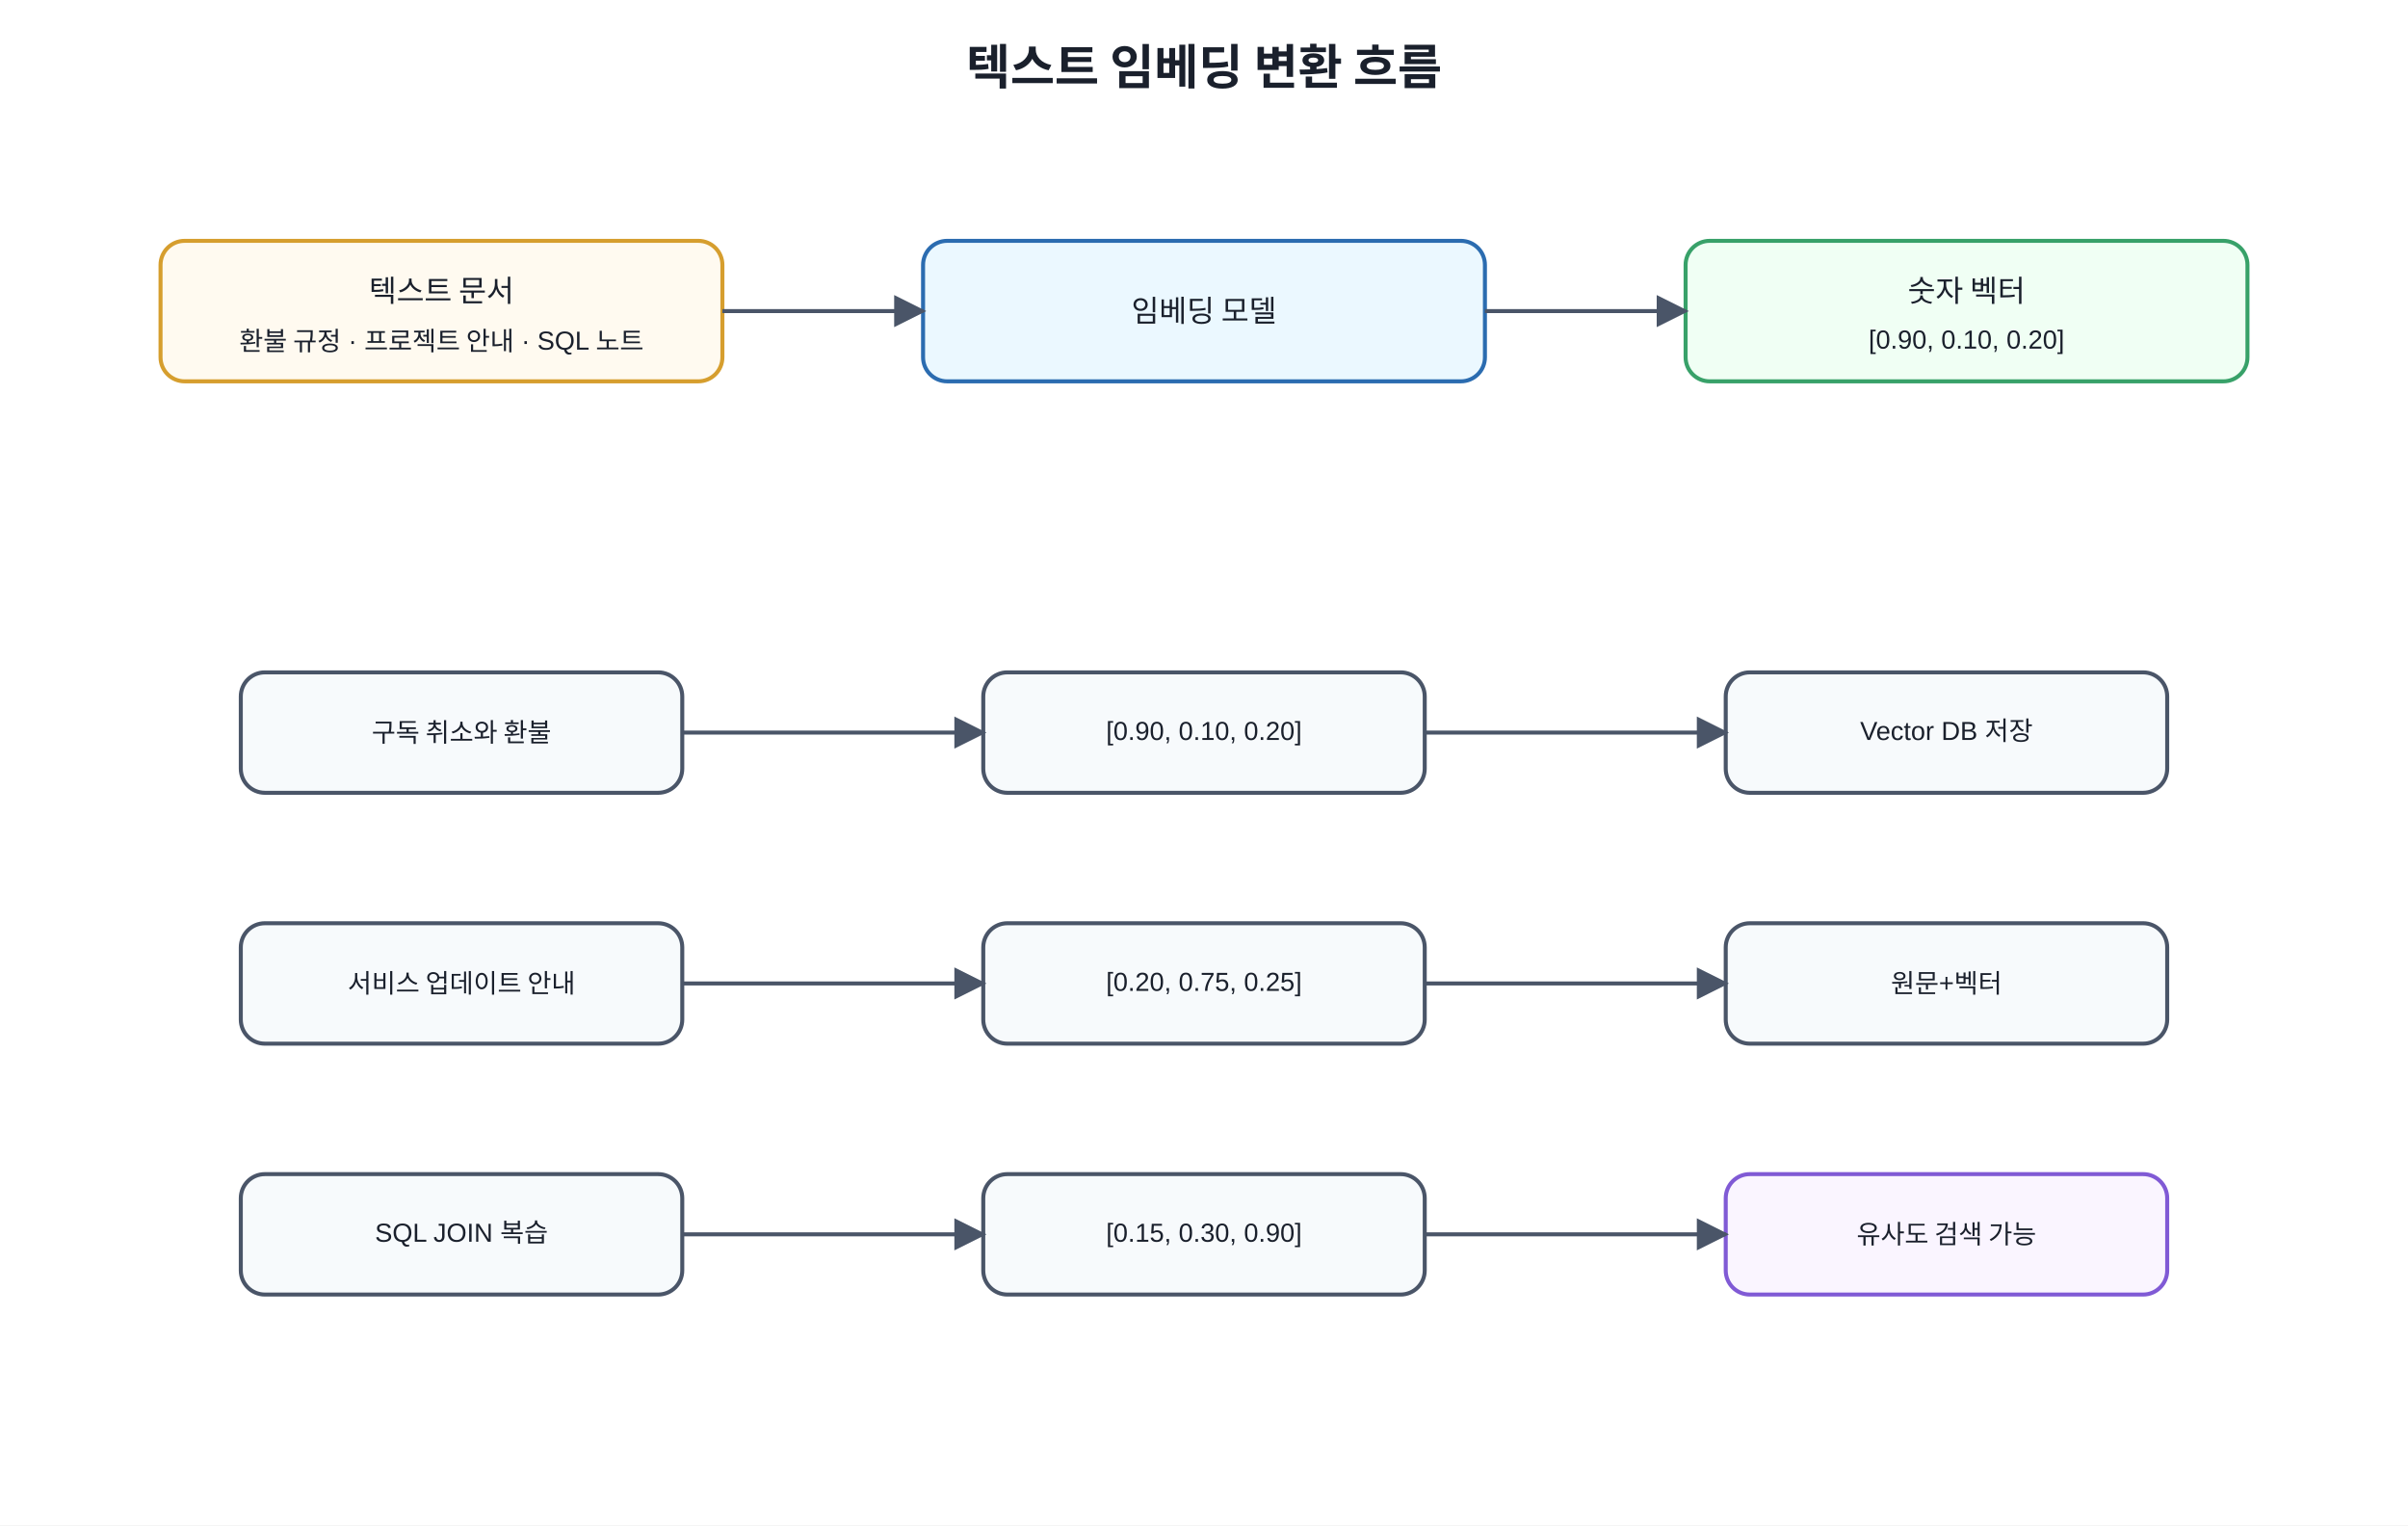
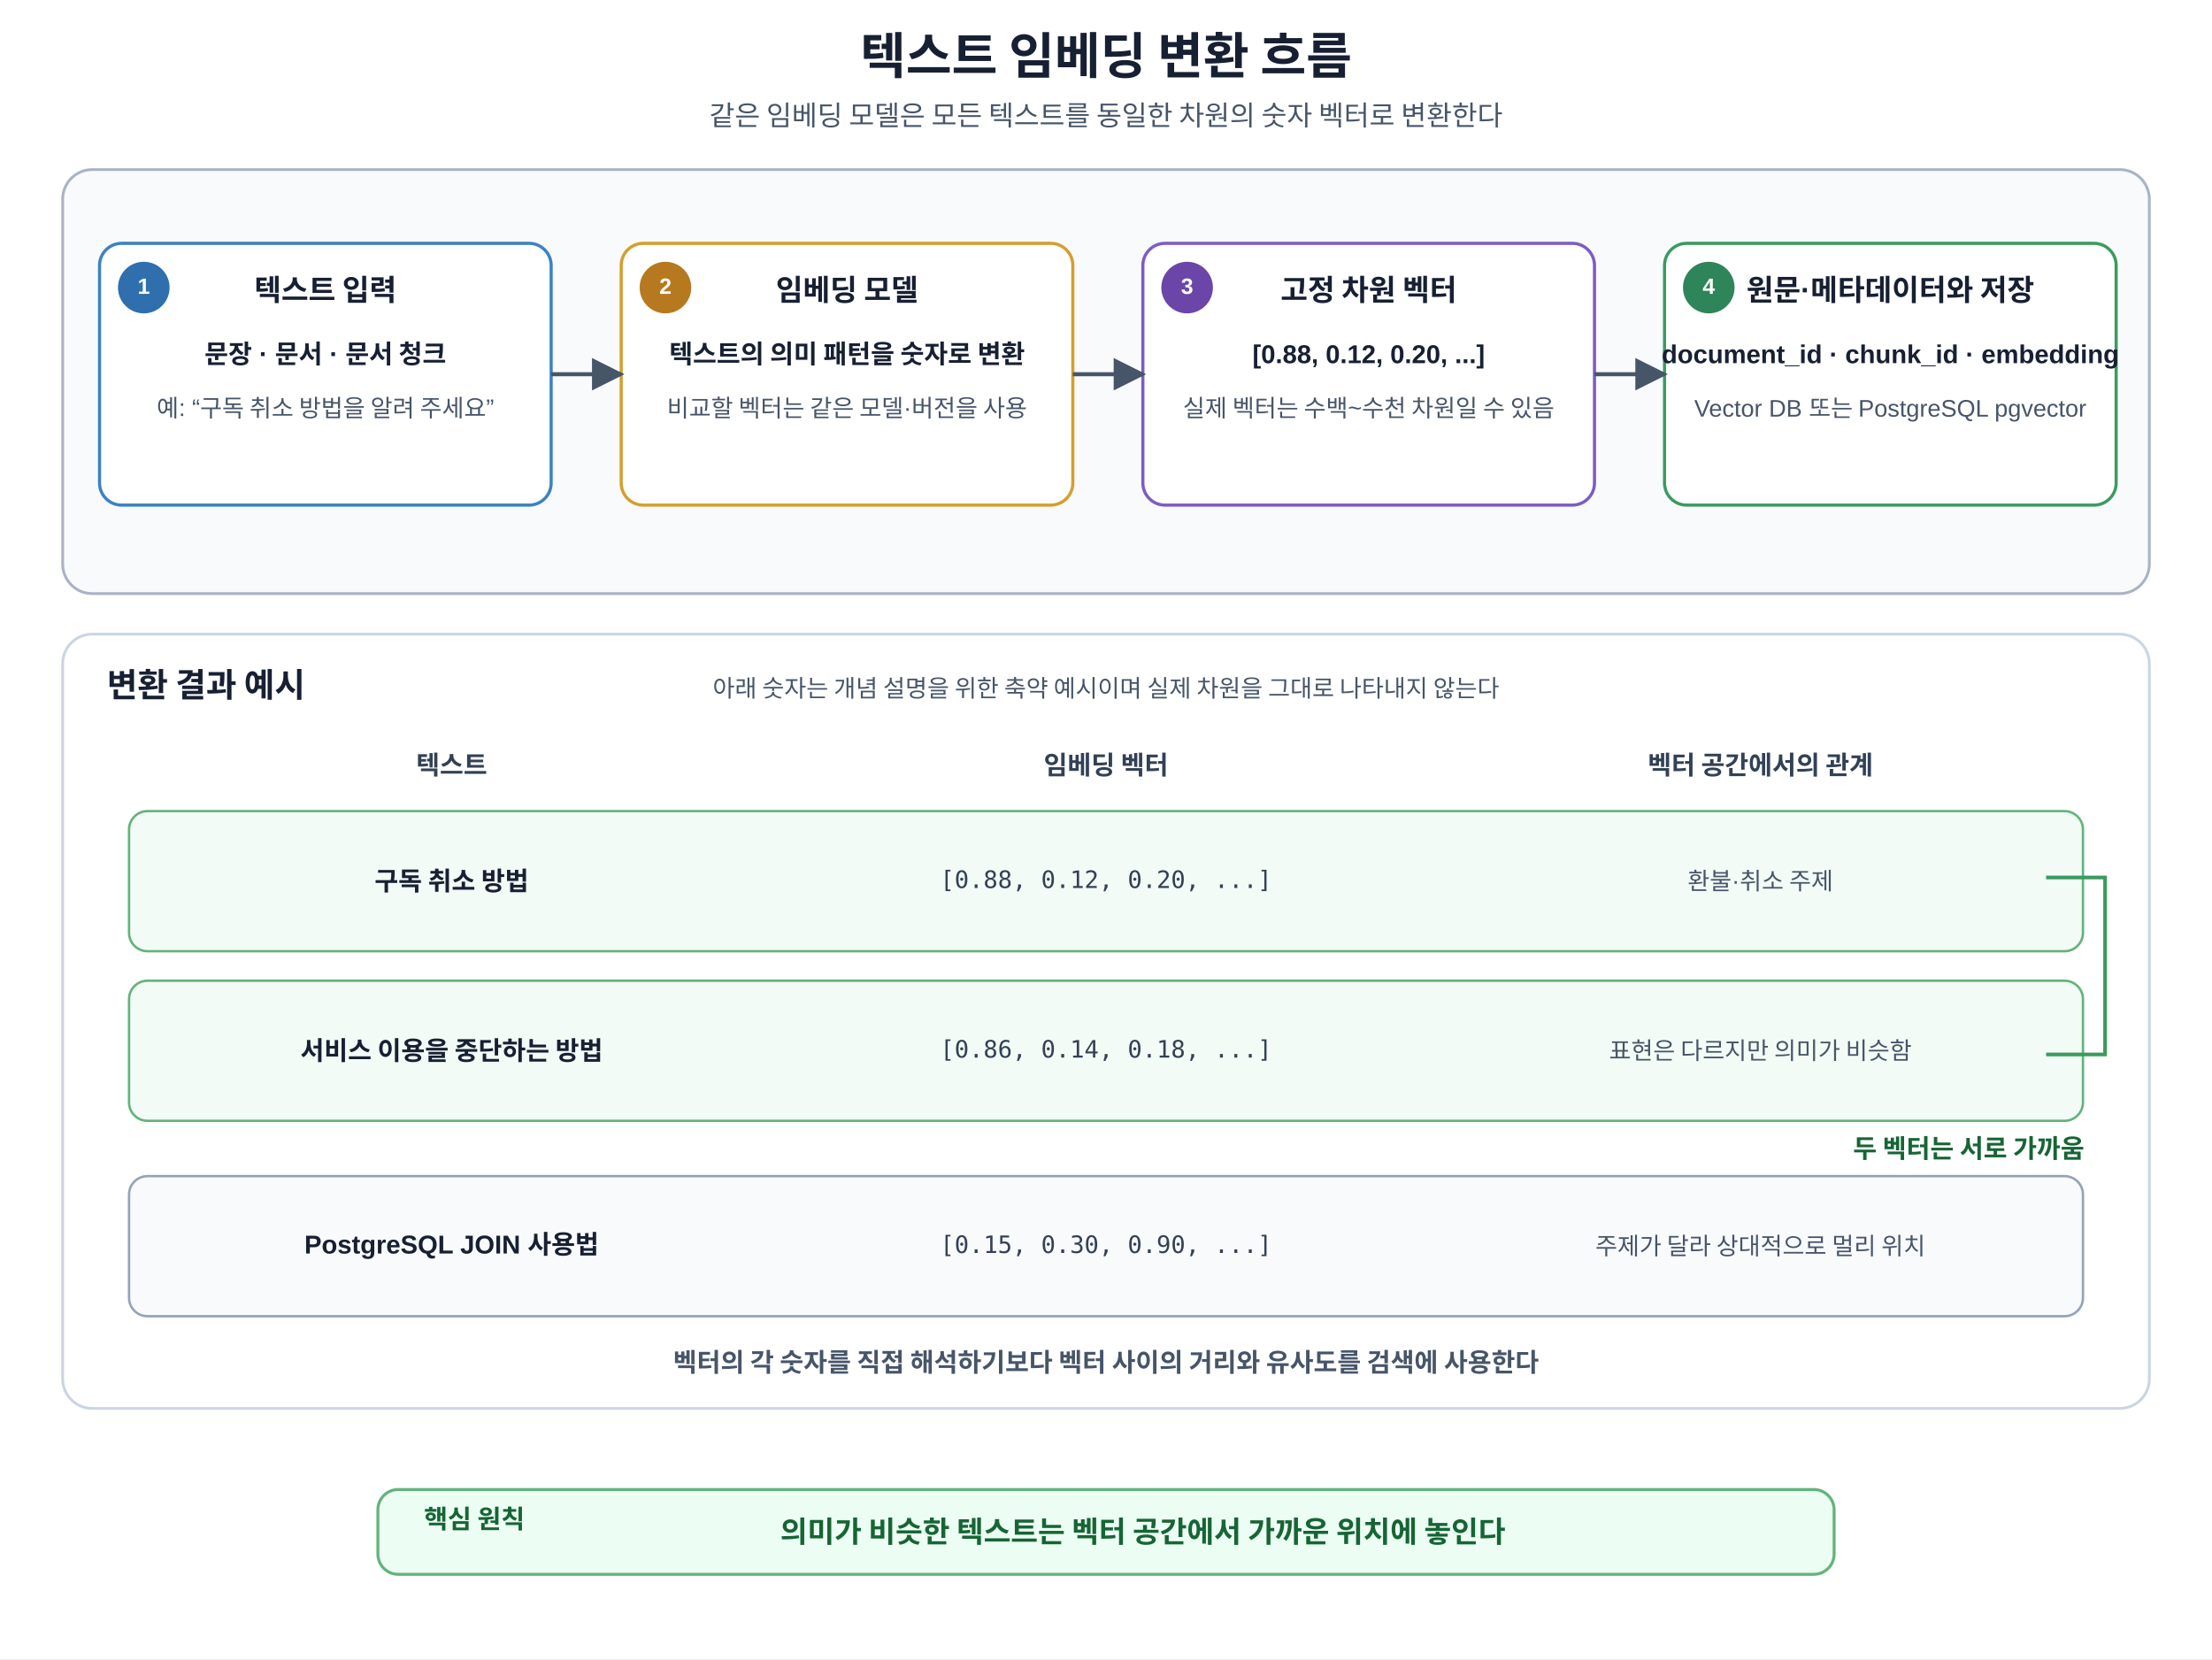
- <svg xmlns="http://www.w3.org/2000/svg" width="1200" height="760" viewBox="0 0 1200 760">
+ <svg xmlns="http://www.w3.org/2000/svg" width="1200" height="900" viewBox="0 0 1200 900" role="img" aria-labelledby="title desc">
  <defs>
-     <marker id="a" viewBox="0 0 10 10" refX="9" refY="5" markerWidth="8" markerHeight="8" orient="auto">
-       <path d="M0 0L10 5L0 10z" fill="#4a5568" />
+     <marker id="arrow" viewBox="0 0 10 10" refX="9" refY="5" markerWidth="8" markerHeight="8" orient="auto">
+       <path d="M 0 0 L 10 5 L 0 10 z" fill="#475569" />
    </marker>
-     <style>text{font-family:Malgun Gothic,Apple SD Gothic Neo,Noto Sans KR,Arial,sans-serif;fill:#1a202c}.t{font-size:24px;font-weight:700}.b{fill:#f7fafc;stroke:#4a5568;stroke-width:2;rx:12}.m{fill:#ebf8ff;stroke:#2b6cb0}.g{fill:#f0fff4;stroke:#38a169}.y{fill:#fffaf0;stroke:#d69e2e}.p{fill:#faf5ff;stroke:#805ad5}.l{font-size:15px;text-anchor:middle;dominant-baseline:middle}.s{font-size:13px;text-anchor:middle;dominant-baseline:middle}</style>
+     <style>
+       text{font-family:Malgun Gothic,Apple SD Gothic Neo,Noto Sans KR,Arial,sans-serif;fill:#172033}
+       .title{font-size:27px;font-weight:700;text-anchor:middle}
+       .subtitle{font-size:15px;text-anchor:middle;fill:#475569}
+       .stage-group{fill:#f8fafc;stroke:#a8b3c4;stroke-width:1.5;rx:16}
+       .stage{fill:#fff;stroke-width:1.7;rx:12}
+       .stage-input{stroke:#3b82c4}.stage-model{stroke:#d69e2e}.stage-vector{stroke:#7c5cc4}.stage-store{stroke:#3c9a5f}
+       .badge{font-size:12px;font-weight:700;fill:#fff;text-anchor:middle;dominant-baseline:middle}
+       .badge-input{fill:#2f6fad}.badge-model{fill:#b7791f}.badge-vector{fill:#6b46a8}.badge-store{fill:#2f855a}
+       .stage-title{font-size:16px;font-weight:700;text-anchor:middle}
+       .stage-main{font-size:14px;font-weight:600;text-anchor:middle}
+       .stage-sub{font-size:13px;text-anchor:middle;fill:#475569}
+       .arrow{stroke:#475569;stroke-width:2.2;fill:none;marker-end:url(#arrow)}
+       .example-group{fill:#fff;stroke:#cbd5e1;stroke-width:1.5;rx:16}
+       .example-title{font-size:18px;font-weight:700}
+       .header{font-size:14px;font-weight:700;text-anchor:middle;fill:#334155}
+       .row{fill:#fff;stroke:#cbd5e1;stroke-width:1.3;rx:10}
+       .row-similar{fill:#f2fbf5;stroke:#62b47a}
+       .row-other{fill:#f8fafc;stroke:#94a3b8}
+       .row-text{font-size:14px;font-weight:600;text-anchor:middle;dominant-baseline:middle}
+       .vector{font-family:Consolas,D2Coding,monospace;font-size:13px;text-anchor:middle;dominant-baseline:middle;fill:#334155}
+       .meaning{font-size:13px;text-anchor:middle;dominant-baseline:middle;fill:#475569}
+       .similar-label{font-size:14px;font-weight:700;text-anchor:middle;fill:#166534}
+       .other-label{font-size:14px;font-weight:700;text-anchor:middle;fill:#475569}
+       .note{font-size:13px;text-anchor:middle;fill:#475569}
+       .principle{fill:#ecfdf3;stroke:#62b47a;stroke-width:1.6;rx:11}
+       .principle-label{font-size:14px;font-weight:700;fill:#166534}
+       .principle-text{font-size:16px;font-weight:700;text-anchor:middle;dominant-baseline:middle;fill:#166534}
+     </style>
  </defs>
-   <rect width="100%" height="100%" fill="white" />
-   <text x="600" y="42" text-anchor="middle" class="t">텍스트 임베딩 변환 흐름</text>
-   <rect x="80" y="120" width="280" height="70" class="b y" />
-   <text x="220" y="145" class="l">텍스트 문서</text>
-   <text x="220" y="170" class="s">환불 규정 · 프로젝트 안내 · SQL 노트</text>
-   <rect x="460" y="120" width="280" height="70" class="b m" />
-   <text x="600" y="155" class="l">임베딩 모델</text>
-   <rect x="840" y="120" width="280" height="70" class="b g" />
-   <text x="980" y="145" class="l">숫자 벡터</text>
-   <text x="980" y="170" class="s">[0.90, 0.10, 0.20]</text>
-   <rect x="120" y="335" width="220" height="60" class="b" />
-   <text x="230" y="365" class="s">구독 취소와 환불</text>
-   <rect x="490" y="335" width="220" height="60" class="b" />
-   <text x="600" y="365" class="s">[0.90, 0.10, 0.20]</text>
-   <rect x="860" y="335" width="220" height="60" class="b" />
-   <text x="970" y="365" class="s">Vector DB 저장</text>
-   <rect x="120" y="460" width="220" height="60" class="b" />
-   <text x="230" y="490" class="s">서비스 업데이트 안내</text>
-   <rect x="490" y="460" width="220" height="60" class="b" />
-   <text x="600" y="490" class="s">[0.20, 0.75, 0.25]</text>
-   <rect x="860" y="460" width="220" height="60" class="b" />
-   <text x="970" y="490" class="s">원문+벡터</text>
-   <rect x="120" y="585" width="220" height="60" class="b" />
-   <text x="230" y="615" class="s">SQL JOIN 복습</text>
-   <rect x="490" y="585" width="220" height="60" class="b" />
-   <text x="600" y="615" class="s">[0.15, 0.30, 0.90]</text>
-   <rect x="860" y="585" width="220" height="60" class="b p" />
-   <text x="970" y="615" class="s">유사도 검색 가능</text>
-   <line x1="360" y1="155" x2="460" y2="155" stroke="#4a5568" stroke-width="2" marker-end="url(#a)" />
-   <line x1="740" y1="155" x2="840" y2="155" stroke="#4a5568" stroke-width="2" marker-end="url(#a)" />
-   <line x1="340" y1="365" x2="490" y2="365" stroke="#4a5568" stroke-width="2" marker-end="url(#a)" />
-   <line x1="710" y1="365" x2="860" y2="365" stroke="#4a5568" stroke-width="2" marker-end="url(#a)" />
-   <line x1="340" y1="490" x2="490" y2="490" stroke="#4a5568" stroke-width="2" marker-end="url(#a)" />
-   <line x1="710" y1="490" x2="860" y2="490" stroke="#4a5568" stroke-width="2" marker-end="url(#a)" />
-   <line x1="340" y1="615" x2="490" y2="615" stroke="#4a5568" stroke-width="2" marker-end="url(#a)" />
-   <line x1="710" y1="615" x2="860" y2="615" stroke="#4a5568" stroke-width="2" marker-end="url(#a)" />
+   <rect width="1200" height="900" fill="#fff" />
+   <text x="600" y="40" class="title">텍스트 임베딩 변환 흐름</text>
+   <text x="600" y="68" class="subtitle">같은 임베딩 모델은 모든 텍스트를 동일한 차원의 숫자 벡터로 변환한다</text>
+   <rect x="34" y="92" width="1132" height="230" class="stage-group" />
+   <rect x="54" y="132" width="245" height="142" class="stage stage-input" />
+   <circle cx="78" cy="156" r="14" class="badge-input" />
+   <text x="78" y="156" class="badge">1</text>
+   <text x="176.5" y="163" class="stage-title">텍스트 입력</text>
+   <text x="176.5" y="197" class="stage-main">문장 · 문서 · 문서 청크</text>
+   <text x="176.5" y="226" class="stage-sub">예: “구독 취소 방법을 알려 주세요”</text>
+   <rect x="337" y="132" width="245" height="142" class="stage stage-model" />
+   <circle cx="361" cy="156" r="14" class="badge-model" />
+   <text x="361" y="156" class="badge">2</text>
+   <text x="459.5" y="163" class="stage-title">임베딩 모델</text>
+   <text x="459.5" y="197" class="stage-main">텍스트의 의미 패턴을 숫자로 변환</text>
+   <text x="459.5" y="226" class="stage-sub">비교할 벡터는 같은 모델·버전을 사용</text>
+   <rect x="620" y="132" width="245" height="142" class="stage stage-vector" />
+   <circle cx="644" cy="156" r="14" class="badge-vector" />
+   <text x="644" y="156" class="badge">3</text>
+   <text x="742.5" y="163" class="stage-title">고정 차원 벡터</text>
+   <text x="742.5" y="197" class="stage-main">[0.88, 0.12, 0.20, ...]</text>
+   <text x="742.5" y="226" class="stage-sub">실제 벡터는 수백~수천 차원일 수 있음</text>
+   <rect x="903" y="132" width="245" height="142" class="stage stage-store" />
+   <circle cx="927" cy="156" r="14" class="badge-store" />
+   <text x="927" y="156" class="badge">4</text>
+   <text x="1025.5" y="163" class="stage-title">원문·메타데이터와 저장</text>
+   <text x="1025.5" y="197" class="stage-main">document_id · chunk_id · embedding</text>
+   <text x="1025.5" y="226" class="stage-sub">Vector DB 또는 PostgreSQL pgvector</text>
+   <path d="M 299 203 H 337" class="arrow" />
+   <path d="M 582 203 H 620" class="arrow" />
+   <path d="M 865 203 H 903" class="arrow" />
+   <rect x="34" y="344" width="1132" height="420" class="example-group" />
+   <text x="58" y="378" class="example-title">변환 결과 예시</text>
+   <text x="600" y="378" class="note">아래 숫자는 개념 설명을 위한 축약 예시이며 실제 차원을 그대로 나타내지 않는다</text>
+   <text x="245" y="420" class="header">텍스트</text>
+   <text x="600" y="420" class="header">임베딩 벡터</text>
+   <text x="955" y="420" class="header">벡터 공간에서의 관계</text>
+   <rect x="70" y="440" width="1060" height="76" class="row row-similar" />
+   <text x="245" y="478" class="row-text">구독 취소 방법</text>
+   <text x="600" y="478" class="vector">[0.88, 0.12, 0.20, ...]</text>
+   <text x="955" y="478" class="meaning">환불·취소 주제</text>
+   <rect x="70" y="532" width="1060" height="76" class="row row-similar" />
+   <text x="245" y="570" class="row-text">서비스 이용을 중단하는 방법</text>
+   <text x="600" y="570" class="vector">[0.86, 0.14, 0.18, ...]</text>
+   <text x="955" y="570" class="meaning">표현은 다르지만 의미가 비슷함</text>
+   <path d="M 1110 476 H 1142 V 572 H 1110" fill="none" stroke="#3c9a5f" stroke-width="2" />
+   <text x="1068" y="628" class="similar-label">두 벡터는 서로 가까움</text>
+   <rect x="70" y="638" width="1060" height="76" class="row row-other" />
+   <text x="245" y="676" class="row-text">PostgreSQL JOIN 사용법</text>
+   <text x="600" y="676" class="vector">[0.15, 0.30, 0.90, ...]</text>
+   <text x="955" y="676" class="meaning">주제가 달라 상대적으로 멀리 위치</text>
+   <text x="600" y="744" class="other-label">벡터의 각 숫자를 직접 해석하기보다 벡터 사이의 거리와 유사도를 검색에 사용한다</text>
+   <rect x="205" y="808" width="790" height="46" class="principle" />
+   <text x="230" y="829" class="principle-label">핵심 원칙</text>
+   <text x="620" y="831" class="principle-text">의미가 비슷한 텍스트는 벡터 공간에서 가까운 위치에 놓인다</text>
</svg>
